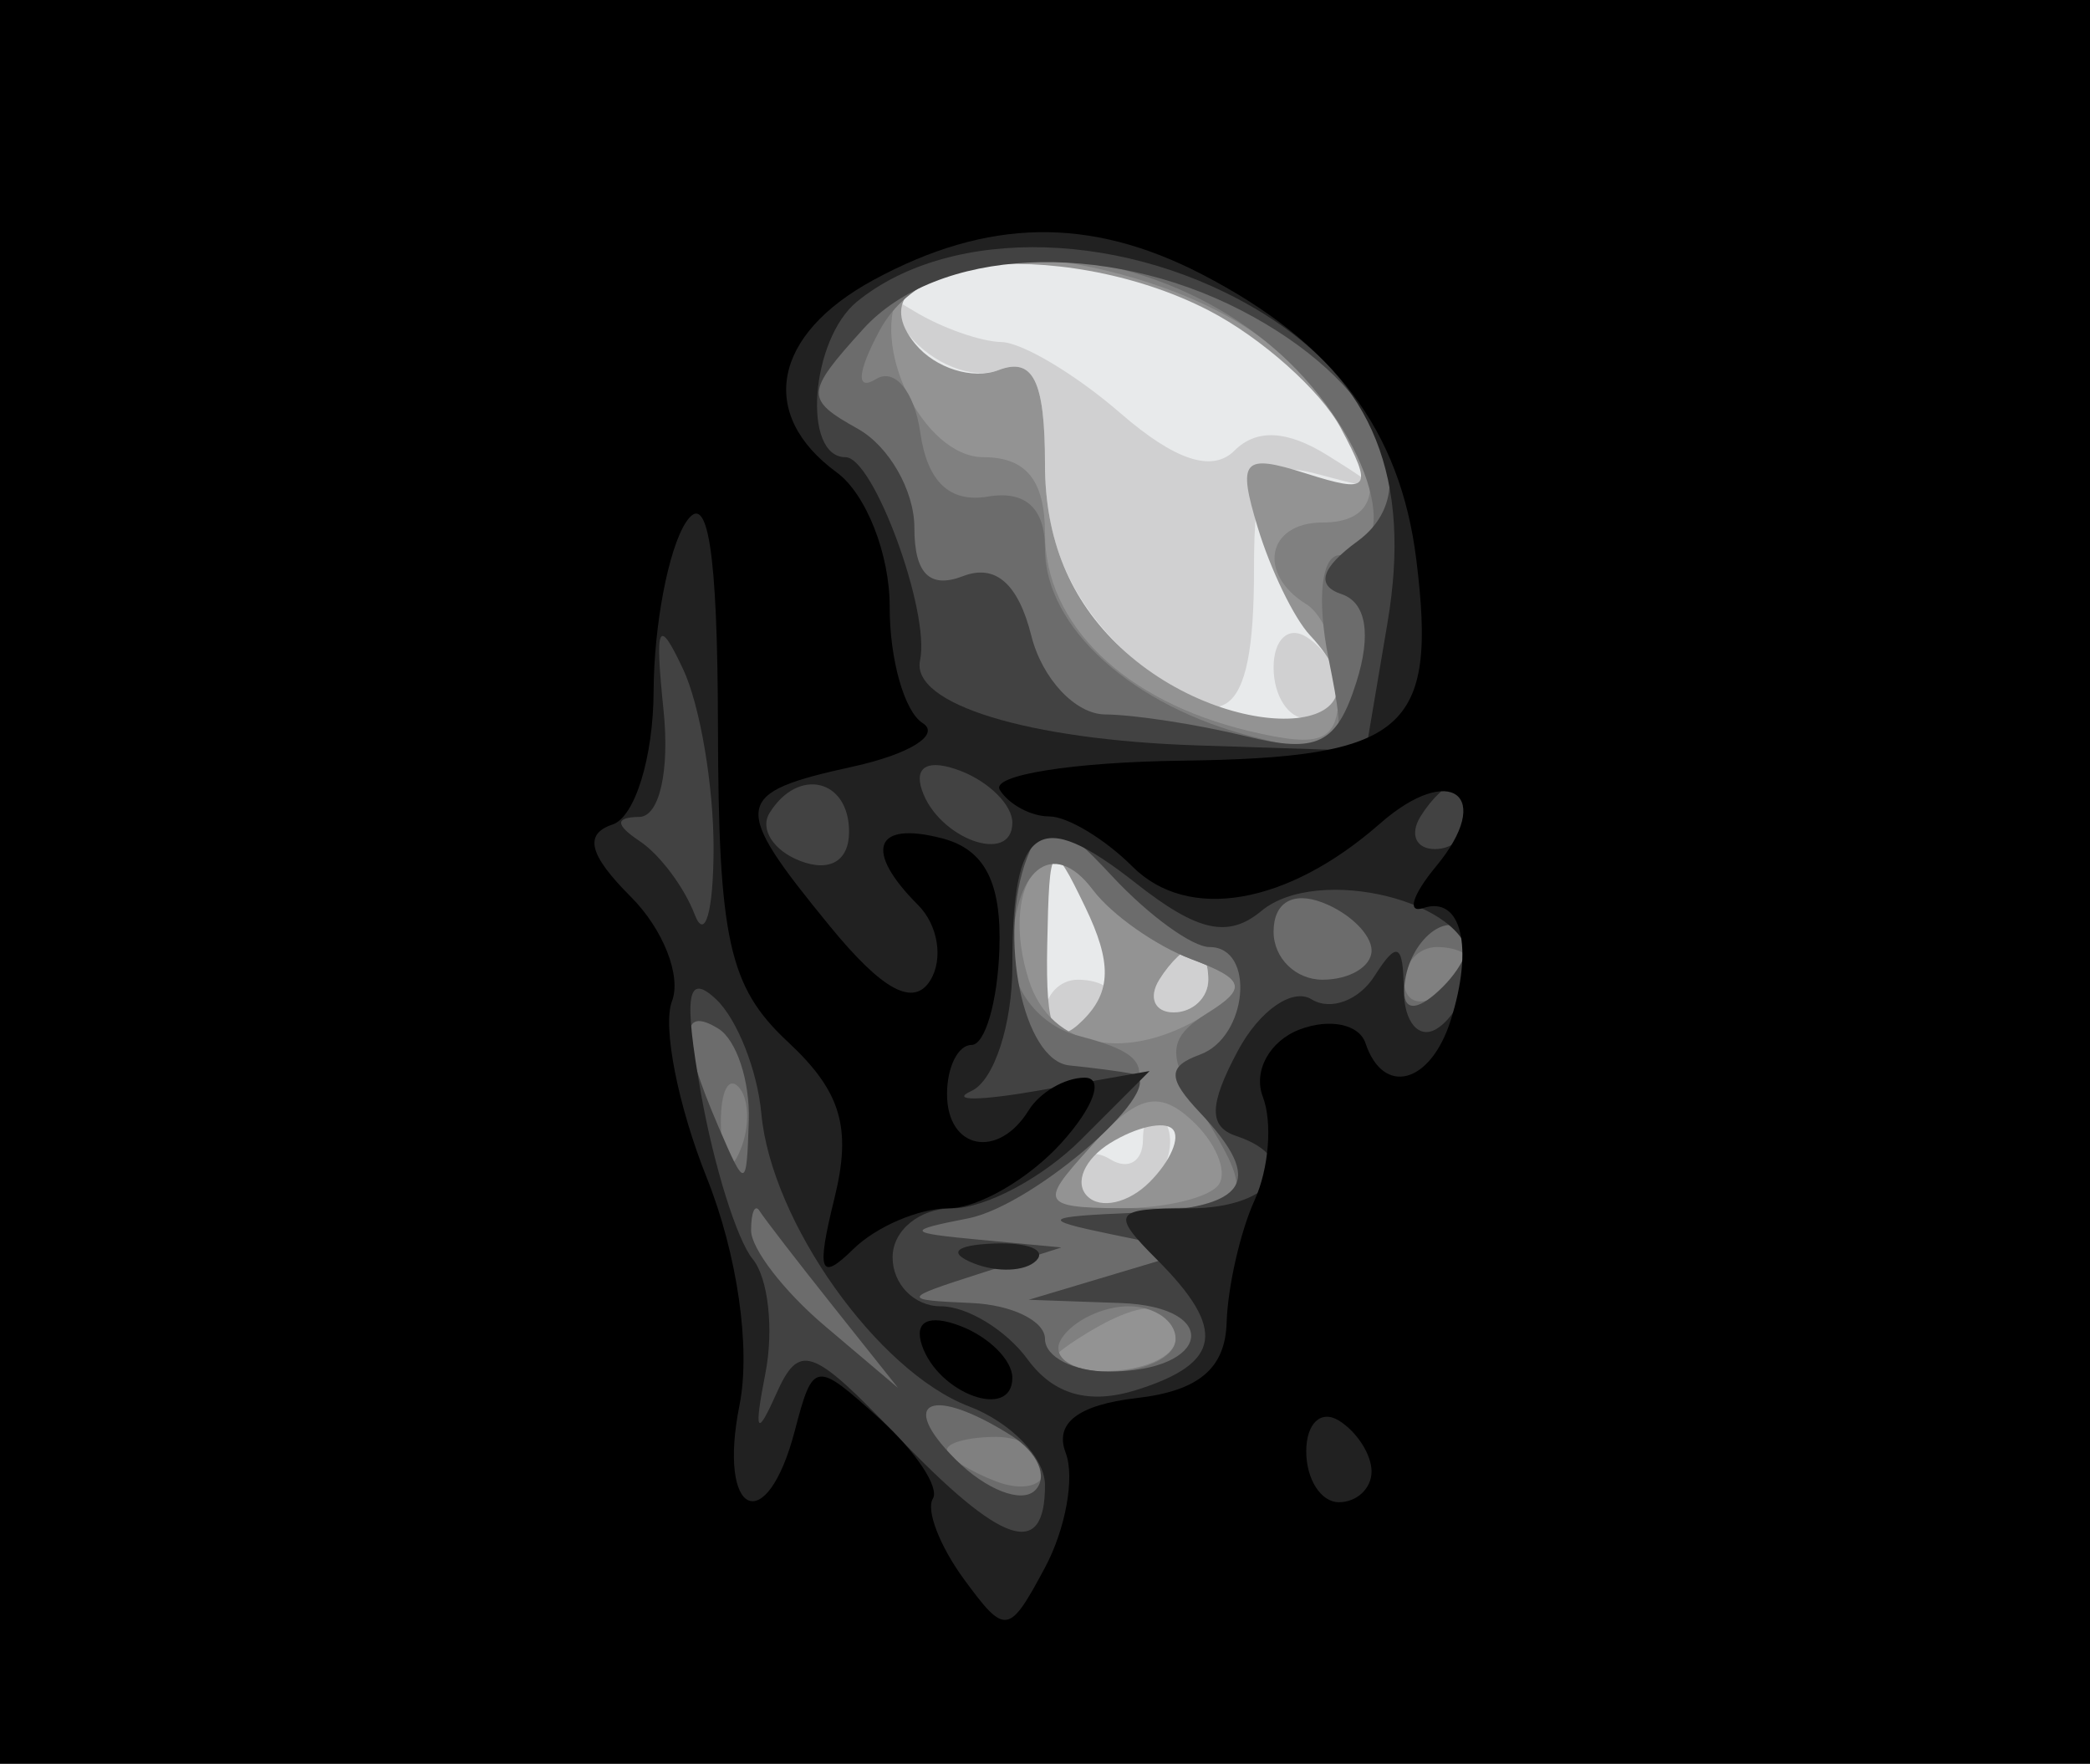
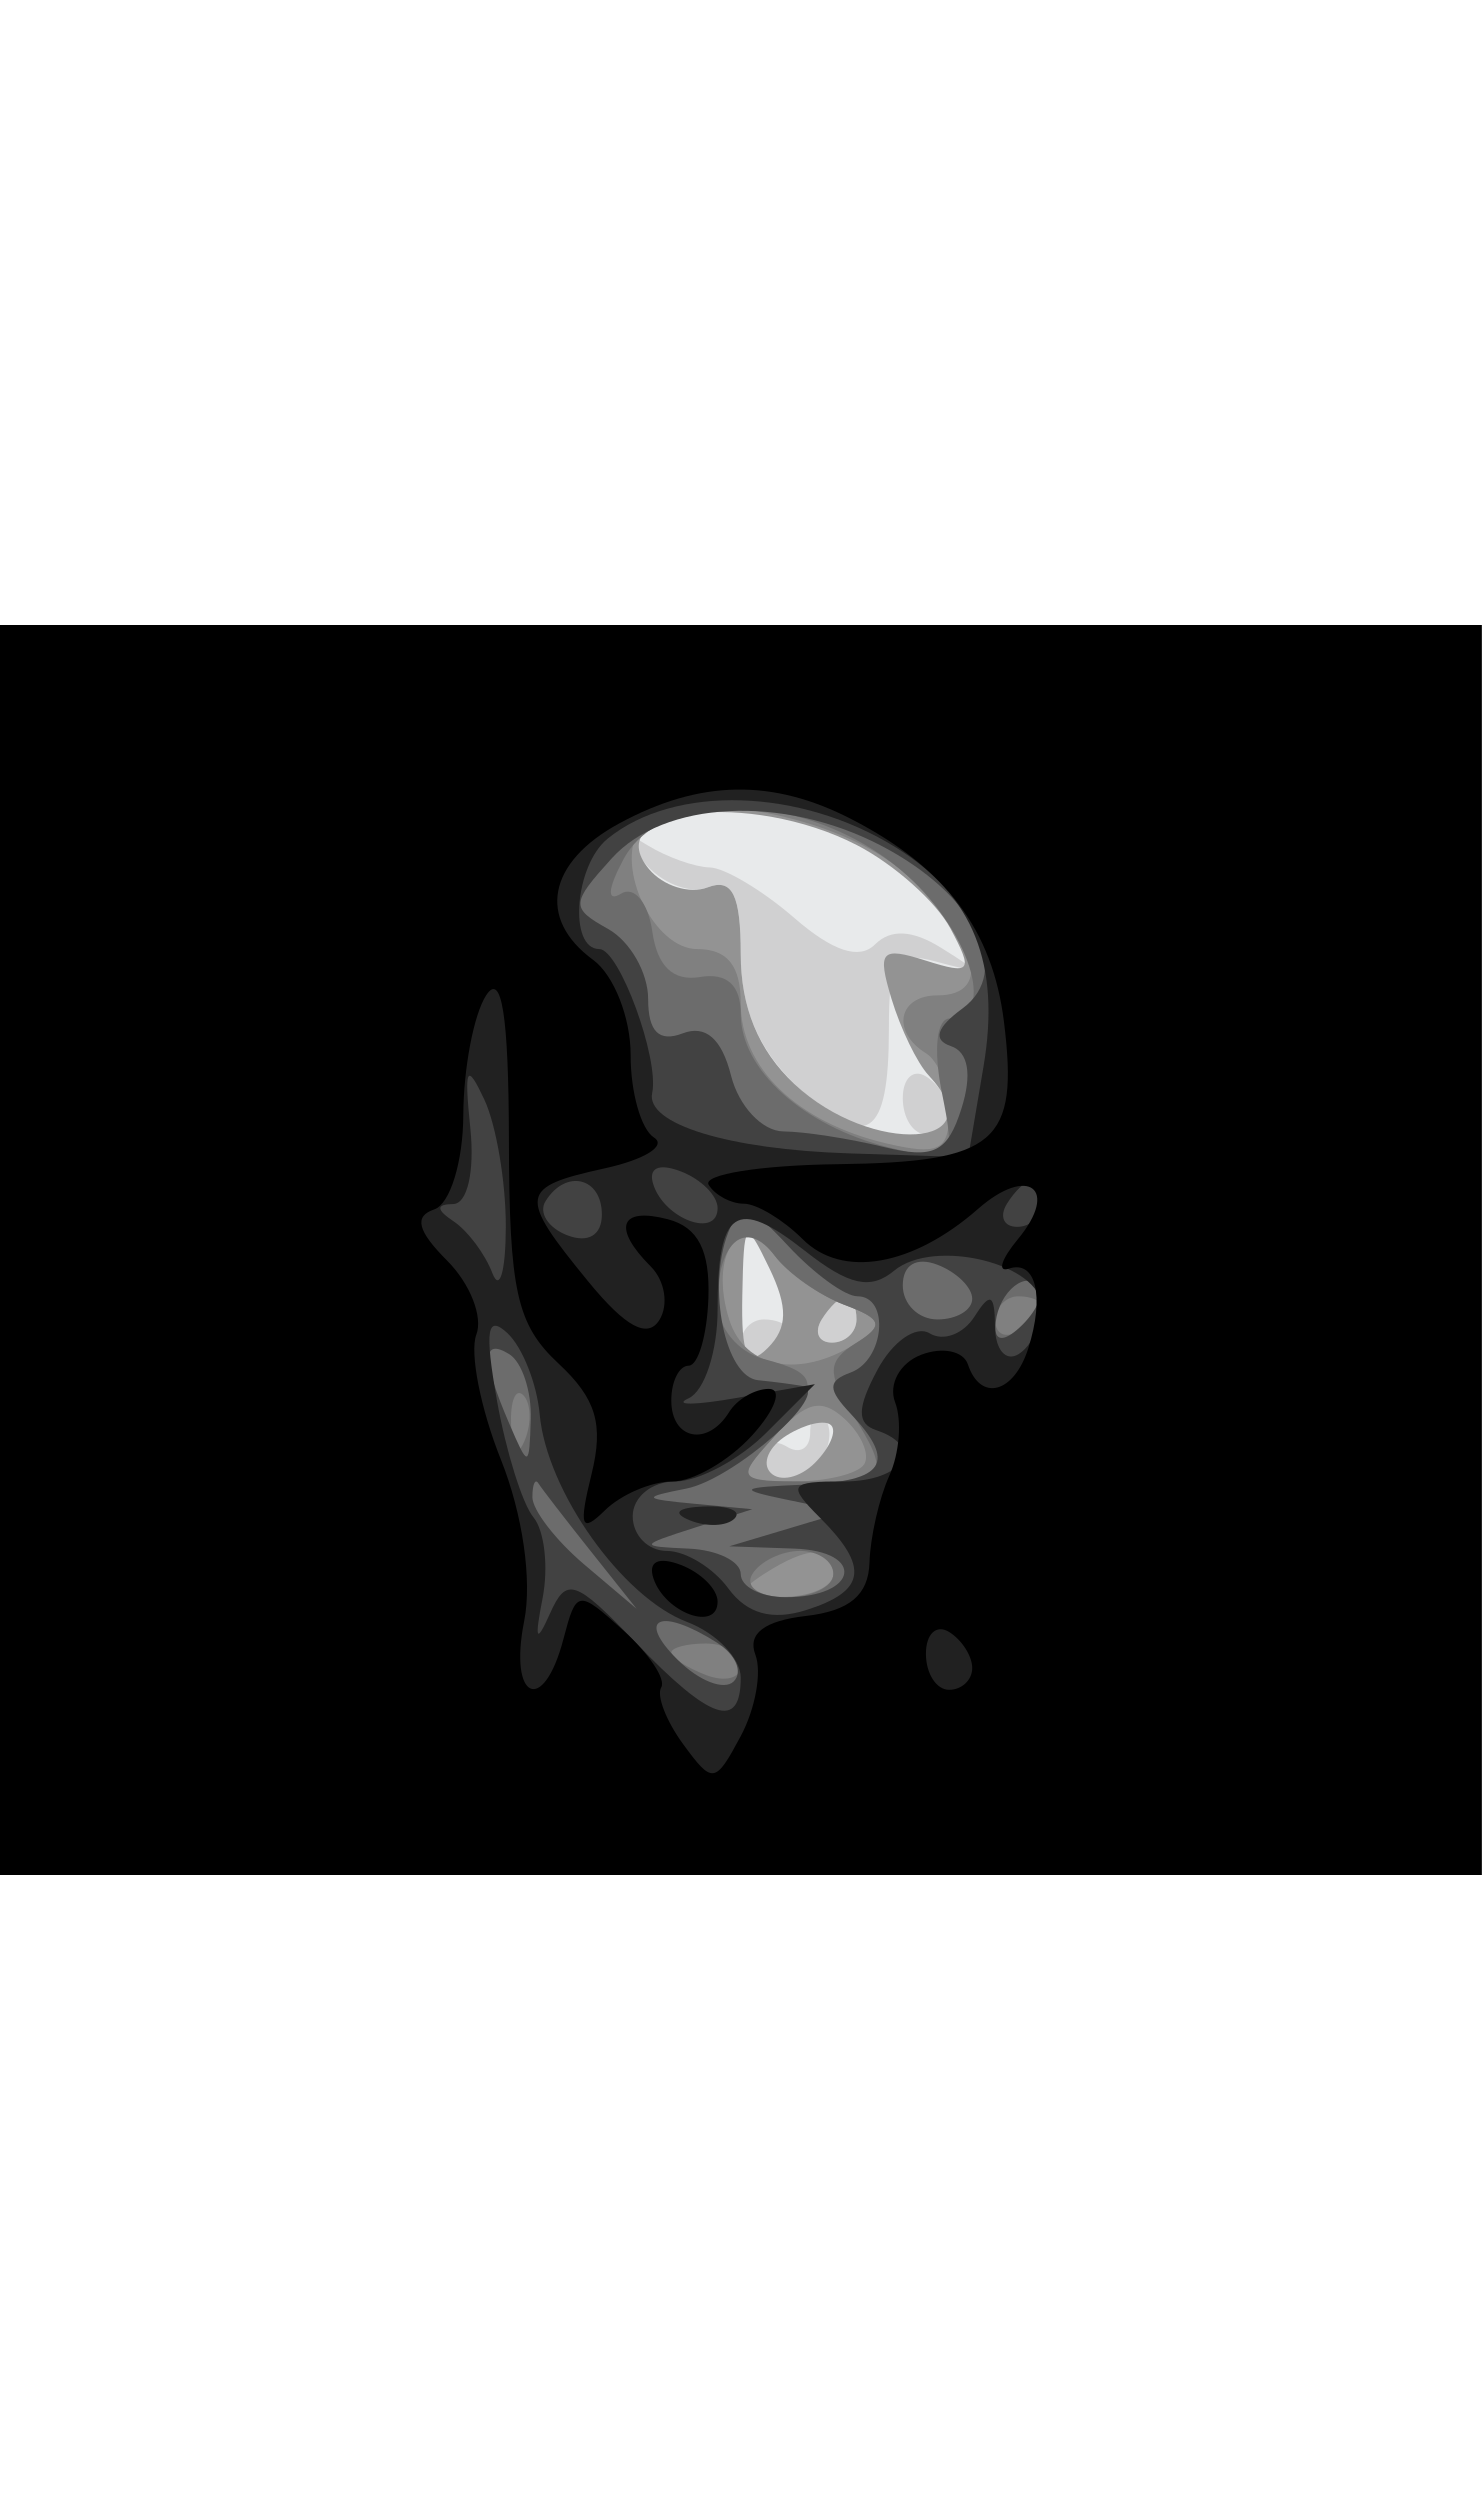
- <svg xmlns="http://www.w3.org/2000/svg" width="64" height="54" viewBox="0 0 64 54" fill="none">
+ <svg xmlns="http://www.w3.org/2000/svg" width="32" height="54" viewBox="0 0 64 54" fill="none">
  <path fill-rule="evenodd" clip-rule="evenodd" d="M0 27V54H32H64V27V0H32H0V27Z" fill="#D0D0D1" />
  <path fill-rule="evenodd" clip-rule="evenodd" d="M0 27V54H32H64V27V0H32H0V27ZM30.665 10.474C31.306 10.488 32.946 11.469 34.311 12.653C35.977 14.099 37.124 14.476 37.8 13.8C38.476 13.124 39.414 13.171 40.654 13.944C42.378 15.02 42.365 15.059 40.45 14.544C38.671 14.065 38.4 14.451 38.4 17.463C38.4 22.162 37.455 22.776 34.496 19.996C32.775 18.379 32 16.586 32 14.219C32 11.656 31.638 10.925 30.573 11.334C29.788 11.635 28.551 11.146 27.823 10.249C26.696 8.858 26.722 8.752 28 9.532C28.825 10.035 30.024 10.459 30.665 10.474ZM41 21.059C41 21.577 40.55 22 40 22C39.45 22 39 21.298 39 20.441C39 19.584 39.45 19.16 40 19.5C40.55 19.84 41 20.541 41 21.059ZM37 30C37 30.55 36.523 31 35.941 31C35.359 31 35.16 30.55 35.5 30C35.84 29.45 36.316 29 36.559 29C36.802 29 37 29.45 37 30ZM34 30.441C34 30.684 33.55 31.16 33 31.5C32.45 31.84 32 31.641 32 31.059C32 30.477 32.45 30 33 30C33.55 30 34 30.198 34 30.441ZM35.541 35.933C34.691 37.309 33 37.314 33 35.941C33 35.359 33.45 35.16 34 35.5C34.55 35.84 35 35.566 35 34.892C35 34.218 35.27 33.937 35.6 34.267C35.93 34.597 35.904 35.347 35.541 35.933Z" fill="#E8EAEB" />
  <path fill-rule="evenodd" clip-rule="evenodd" d="M0 27V54H32H64V27V0H32H0V27ZM37.02 9.51C38.626 10.341 40.443 11.959 41.056 13.105C42.059 14.98 41.952 15.12 39.987 14.496C38.057 13.883 37.885 14.076 38.514 16.151C38.905 17.443 39.624 18.927 40.112 19.45C43.066 22.611 37.653 22.962 34.314 19.826C32.767 18.372 32 16.514 32 14.219C32 11.656 31.638 10.925 30.573 11.334C29.788 11.635 28.645 11.277 28.031 10.538C25.831 7.887 32.423 7.133 37.02 9.51ZM33.167 31.233C32.278 32.122 32.016 31.58 32.068 28.95C32.131 25.71 32.202 25.639 33.235 27.783C34.048 29.47 34.031 30.369 33.167 31.233ZM37 30C37 30.55 36.523 31 35.941 31C35.359 31 35.16 30.55 35.5 30C35.84 29.45 36.316 29 36.559 29C36.802 29 37 29.45 37 30ZM35.2 36.2C34.558 36.842 33.701 37.035 33.296 36.629C32.89 36.223 33.207 35.49 34 35C34.793 34.51 35.65 34.317 35.904 34.571C36.159 34.825 35.842 35.558 35.2 36.2Z" fill="#939393" />
  <path fill-rule="evenodd" clip-rule="evenodd" d="M0 27V54H32H64V27V0H32H0V27ZM38.923 10.589C42.201 13.347 42.974 16 40.5 16C38.802 16 38.489 17.566 40 18.5C40.55 18.84 41 20 41 21.078C41 22.708 40.537 22.928 38.25 22.385C34.438 21.479 32 19.123 32 16.345C32 14.715 31.426 14 30.117 14C28.264 14 26.57 10.506 27.607 8.826C28.789 6.914 35.866 8.016 38.923 10.589ZM36.472 29.366C38.126 29.988 38.206 30.258 36.972 31.038C34.546 32.572 32.175 32.126 31.503 30.009C30.623 27.238 31.959 25.235 33.403 27.16C34.006 27.965 35.387 28.958 36.472 29.366ZM37.336 36.25C37.086 36.663 35.714 37 34.286 37C31.779 37 31.75 36.934 33.448 35.057C34.826 33.535 35.486 33.372 36.498 34.307C37.209 34.963 37.586 35.837 37.336 36.25ZM36 41C36 41.55 34.987 41.993 33.75 41.985C31.931 41.972 31.787 41.784 33 41C34.939 39.747 36 39.747 36 41Z" fill="#808080" />
  <path fill-rule="evenodd" clip-rule="evenodd" d="M0 27V54H32H64V27V0H32H0V27ZM38.923 10.589C41.836 13.04 43.134 17 41.025 17C40.465 17 40.318 18.339 40.679 20.147C41.292 23.209 41.23 23.275 38.404 22.569C34.695 21.643 32 19.216 32 16.801C32 15.557 31.403 15.013 30.25 15.206C29.079 15.403 28.394 14.751 28.179 13.235C28.002 11.99 27.394 11.256 26.829 11.606C26.205 11.991 26.247 11.406 26.935 10.121C28.624 6.966 34.91 7.212 38.923 10.589ZM36.472 29.366C38.122 29.987 38.204 30.257 36.972 31.023C35.762 31.776 35.722 32.298 36.75 33.956C38.512 36.798 38.385 37 34.845 37C31.852 37 31.775 36.906 33.345 35.171C35.476 32.816 35.429 32.346 33 31.71C31.873 31.416 31 30.346 31 29.26C31 26.61 32.235 25.609 33.473 27.256C34.038 28.008 35.387 28.958 36.472 29.366ZM45 29.441C45 29.684 44.55 30.16 44 30.5C43.45 30.84 43 30.641 43 30.059C43 29.477 43.45 29 44 29C44.55 29 45 29.198 45 29.441ZM22.683 35.188C22.364 35.985 22.127 35.748 22.079 34.583C22.036 33.529 22.272 32.939 22.604 33.271C22.936 33.603 22.972 34.466 22.683 35.188ZM36 41C36 41.55 35.073 42 33.941 42C32.809 42 32.16 41.55 32.5 41C32.84 40.45 33.766 40 34.559 40C35.352 40 36 40.45 36 41ZM32 44.969C32 45.501 31.325 45.678 30.5 45.362C29.675 45.045 29 44.609 29 44.393C29 44.177 29.675 44 30.5 44C31.325 44 32 44.436 32 44.969Z" fill="#6C6C6C" />
  <path fill-rule="evenodd" clip-rule="evenodd" d="M0 27V54H32H64V27V0H32H0V27ZM38.02 9.51C42.117 11.629 43.789 14.95 41.574 16.57C40.452 17.39 40.288 17.929 41.08 18.193C41.835 18.445 42 19.424 41.534 20.892C40.932 22.789 40.335 23.081 38.152 22.544C36.693 22.186 34.753 21.886 33.841 21.877C32.929 21.869 31.912 20.784 31.581 19.466C31.18 17.87 30.482 17.261 29.49 17.642C28.468 18.035 28 17.568 28 16.157C28 15.025 27.222 13.664 26.271 13.132C24.646 12.223 24.656 12.038 26.426 10.082C28.689 7.581 33.802 7.329 38.02 9.51ZM37.039 29C38.452 29 38.21 31.756 36.75 32.292C35.75 32.658 35.75 33.015 36.75 34.075C38.748 36.193 38.227 36.99 34.75 37.136C31.922 37.255 31.825 37.339 34 37.789L36.5 38.305L34 39.053L31.5 39.801L34.309 39.9C37.423 40.011 37.075 42 33.941 42C32.873 42 32 41.55 32 41C32 40.45 30.988 39.955 29.75 39.9C27.591 39.805 27.602 39.768 30 39L32.5 38.199L30 37.963C27.749 37.751 27.714 37.686 29.646 37.308C31.719 36.902 35.984 33.129 34.655 32.875C34.295 32.806 33.438 32.694 32.75 32.625C31.326 32.483 30.54 28.64 31.45 26.27C31.973 24.907 32.339 24.987 34.068 26.843C35.173 28.029 36.51 29 37.039 29ZM42 29.107C42 29.598 41.325 30 40.5 30C39.675 30 39 29.339 39 28.531C39 27.637 39.586 27.288 40.5 27.638C41.325 27.955 42 28.616 42 29.107ZM44.183 30.217C43.466 30.934 43 30.993 43 30.367C43 29.032 44.183 27.849 44.85 28.517C45.134 28.801 44.834 29.566 44.183 30.217ZM22.93 34.309C22.862 36.421 22.829 36.428 22 34.5C20.817 31.748 20.817 30.769 22 31.5C22.55 31.84 22.968 33.104 22.93 34.309ZM25.511 40L27.5 42.5L25.25 40.595C24.012 39.547 23 38.235 23 37.678C23 37.122 23.117 36.854 23.261 37.083C23.404 37.313 24.417 38.625 25.511 40ZM30.971 43.961C31.78 44.473 32.107 45.226 31.697 45.636C31.288 46.046 30.192 45.62 29.262 44.69C27.455 42.883 28.536 42.421 30.971 43.961Z" fill="#424242" />
  <path fill-rule="evenodd" clip-rule="evenodd" d="M0 27V54H32H64V27V0H32H0V27ZM38.715 9.619C42.054 11.701 43.234 14.656 42.488 19.071L41.825 22.993L36.663 22.825C31.47 22.656 27.888 21.557 28.174 20.22C28.49 18.742 26.75 14 25.892 14C24.55 14 24.821 10.39 26.25 9.23C29.152 6.874 34.585 7.044 38.715 9.619ZM21.851 26C21.846 27.925 21.585 28.825 21.271 28C20.957 27.175 20.205 26.169 19.6 25.765C18.835 25.254 18.828 25.026 19.577 25.015C20.192 25.007 20.51 23.606 20.319 21.75C20.047 19.105 20.159 18.873 20.922 20.5C21.438 21.6 21.856 24.075 21.851 26ZM31 25.19C31 26.505 28.727 25.682 28.229 24.187C27.985 23.456 28.443 23.233 29.416 23.606C30.287 23.941 31 24.653 31 25.19ZM26 25.469C26 26.361 25.413 26.712 24.506 26.364C23.684 26.048 23.26 25.388 23.565 24.895C24.437 23.483 26 23.851 26 25.469ZM45 25C45 25.55 44.523 26 43.941 26C43.359 26 43.16 25.55 43.5 25C43.84 24.45 44.316 24 44.559 24C44.802 24 45 24.45 45 25ZM38.628 27.893C40.357 26.459 45 27.6 45 29.46C45 30.242 44.55 31.16 44 31.5C43.45 31.84 42.993 31.304 42.985 30.309C42.973 28.891 42.781 28.798 42.096 29.878C41.616 30.636 40.746 30.961 40.162 30.6C39.578 30.239 38.563 30.948 37.907 32.174C37.02 33.831 37.007 34.502 37.857 34.786C39.986 35.495 39.016 37 36.429 37C34.091 37 34 37.143 35.429 38.571C37.561 40.704 37.405 41.737 34.826 42.555C33.359 43.021 32.267 42.717 31.466 41.623C30.813 40.73 29.617 40 28.806 40C27.996 40 27.333 39.325 27.333 38.5C27.333 37.675 28.158 37 29.167 37C30.175 37 31.946 36.054 33.102 34.898L35.204 32.796L31.852 33.386C30.008 33.711 29.063 33.719 29.75 33.405C30.438 33.091 31 31.371 31 29.583C31 25.227 31.793 24.692 34.775 27.038C36.675 28.533 37.609 28.74 38.628 27.893ZM23.314 34.098C23.614 37.406 26.873 42.001 29.675 43.066C30.954 43.553 32 44.637 32 45.475C32 47.767 30.691 47.331 27.464 43.962C24.844 41.228 24.473 41.103 23.756 42.712C23.168 44.031 23.084 43.858 23.438 42.052C23.701 40.706 23.525 39.131 23.048 38.552C22.57 37.973 21.859 35.7 21.468 33.5C20.929 30.466 21.04 29.765 21.927 30.598C22.57 31.202 23.194 32.777 23.314 34.098ZM29.813 38.683C30.534 38.972 31.397 38.936 31.729 38.604C32.061 38.272 31.471 38.036 30.417 38.079C29.252 38.127 29.015 38.364 29.813 38.683Z" fill="#212121" />
  <path fill-rule="evenodd" clip-rule="evenodd" d="M0 27V54H32H64V27V0H32H0V27ZM36.802 8.398C40.86 10.496 42.88 13.182 43.37 17.134C44.019 22.373 43.05 23.203 36.181 23.293C32.843 23.336 30.338 23.738 30.615 24.186C30.892 24.634 31.574 25 32.13 25C32.687 25 33.833 25.69 34.677 26.534C36.38 28.237 39.421 27.711 42.256 25.221C44.419 23.322 45.777 24.359 43.973 26.532C43.252 27.402 43.075 27.975 43.581 27.806C44.751 27.416 45.136 28.996 44.421 31.25C43.804 33.193 42.359 33.577 41.814 31.943C41.62 31.361 40.711 31.174 39.794 31.526C38.875 31.878 38.37 32.802 38.67 33.583C38.969 34.362 38.856 35.788 38.419 36.75C37.981 37.712 37.596 39.4 37.562 40.5C37.518 41.909 36.703 42.592 34.805 42.811C33.015 43.018 32.285 43.579 32.632 44.483C32.919 45.231 32.634 46.816 31.998 48.004C30.893 50.068 30.782 50.083 29.509 48.344C28.777 47.342 28.352 46.24 28.565 45.895C28.778 45.55 28.044 44.445 26.933 43.44C24.968 41.661 24.899 41.671 24.34 43.806C23.472 47.127 21.963 46.434 22.645 43.027C22.994 41.28 22.58 38.407 21.64 36.057C20.76 33.858 20.282 31.429 20.577 30.659C20.873 29.888 20.306 28.449 19.316 27.459C18.034 26.177 17.874 25.542 18.759 25.247C19.442 25.019 20.007 23.185 20.015 21.167C20.024 19.15 20.467 16.825 21 16C21.672 14.96 21.974 16.863 21.985 22.211C21.998 28.772 22.317 30.217 24.124 31.901C25.756 33.421 26.087 34.529 25.553 36.689C24.993 38.956 25.105 39.258 26.129 38.25C26.828 37.563 28.14 37 29.045 37C29.95 37 31.505 36.1 32.5 35C33.495 33.9 33.817 33 33.214 33C32.611 33 31.84 33.45 31.5 34C30.566 35.511 29 35.198 29 33.5C29 32.675 29.337 31.999 29.75 31.998C30.163 31.996 30.546 30.682 30.603 29.076C30.675 27.021 30.156 26.013 28.853 25.672C26.771 25.127 26.441 26.041 28.113 27.713C28.725 28.325 28.893 29.364 28.487 30.021C27.977 30.845 27.022 30.329 25.41 28.358C22.363 24.634 22.415 24.287 26.133 23.471C27.856 23.092 28.81 22.494 28.252 22.141C27.694 21.789 27.24 20.185 27.244 18.578C27.247 16.971 26.519 15.121 25.625 14.468C23.194 12.69 23.659 10.249 26.75 8.572C30.239 6.679 33.374 6.625 36.802 8.398ZM28.229 41.187C28.727 42.682 31 43.505 31 42.19C31 41.653 30.287 40.941 29.416 40.606C28.443 40.233 27.985 40.456 28.229 41.187ZM42 45.059C42 45.577 41.55 46 41 46C40.45 46 40 45.298 40 44.441C40 43.584 40.45 43.16 41 43.5C41.55 43.84 42 44.541 42 45.059Z" fill="black" />
</svg>
